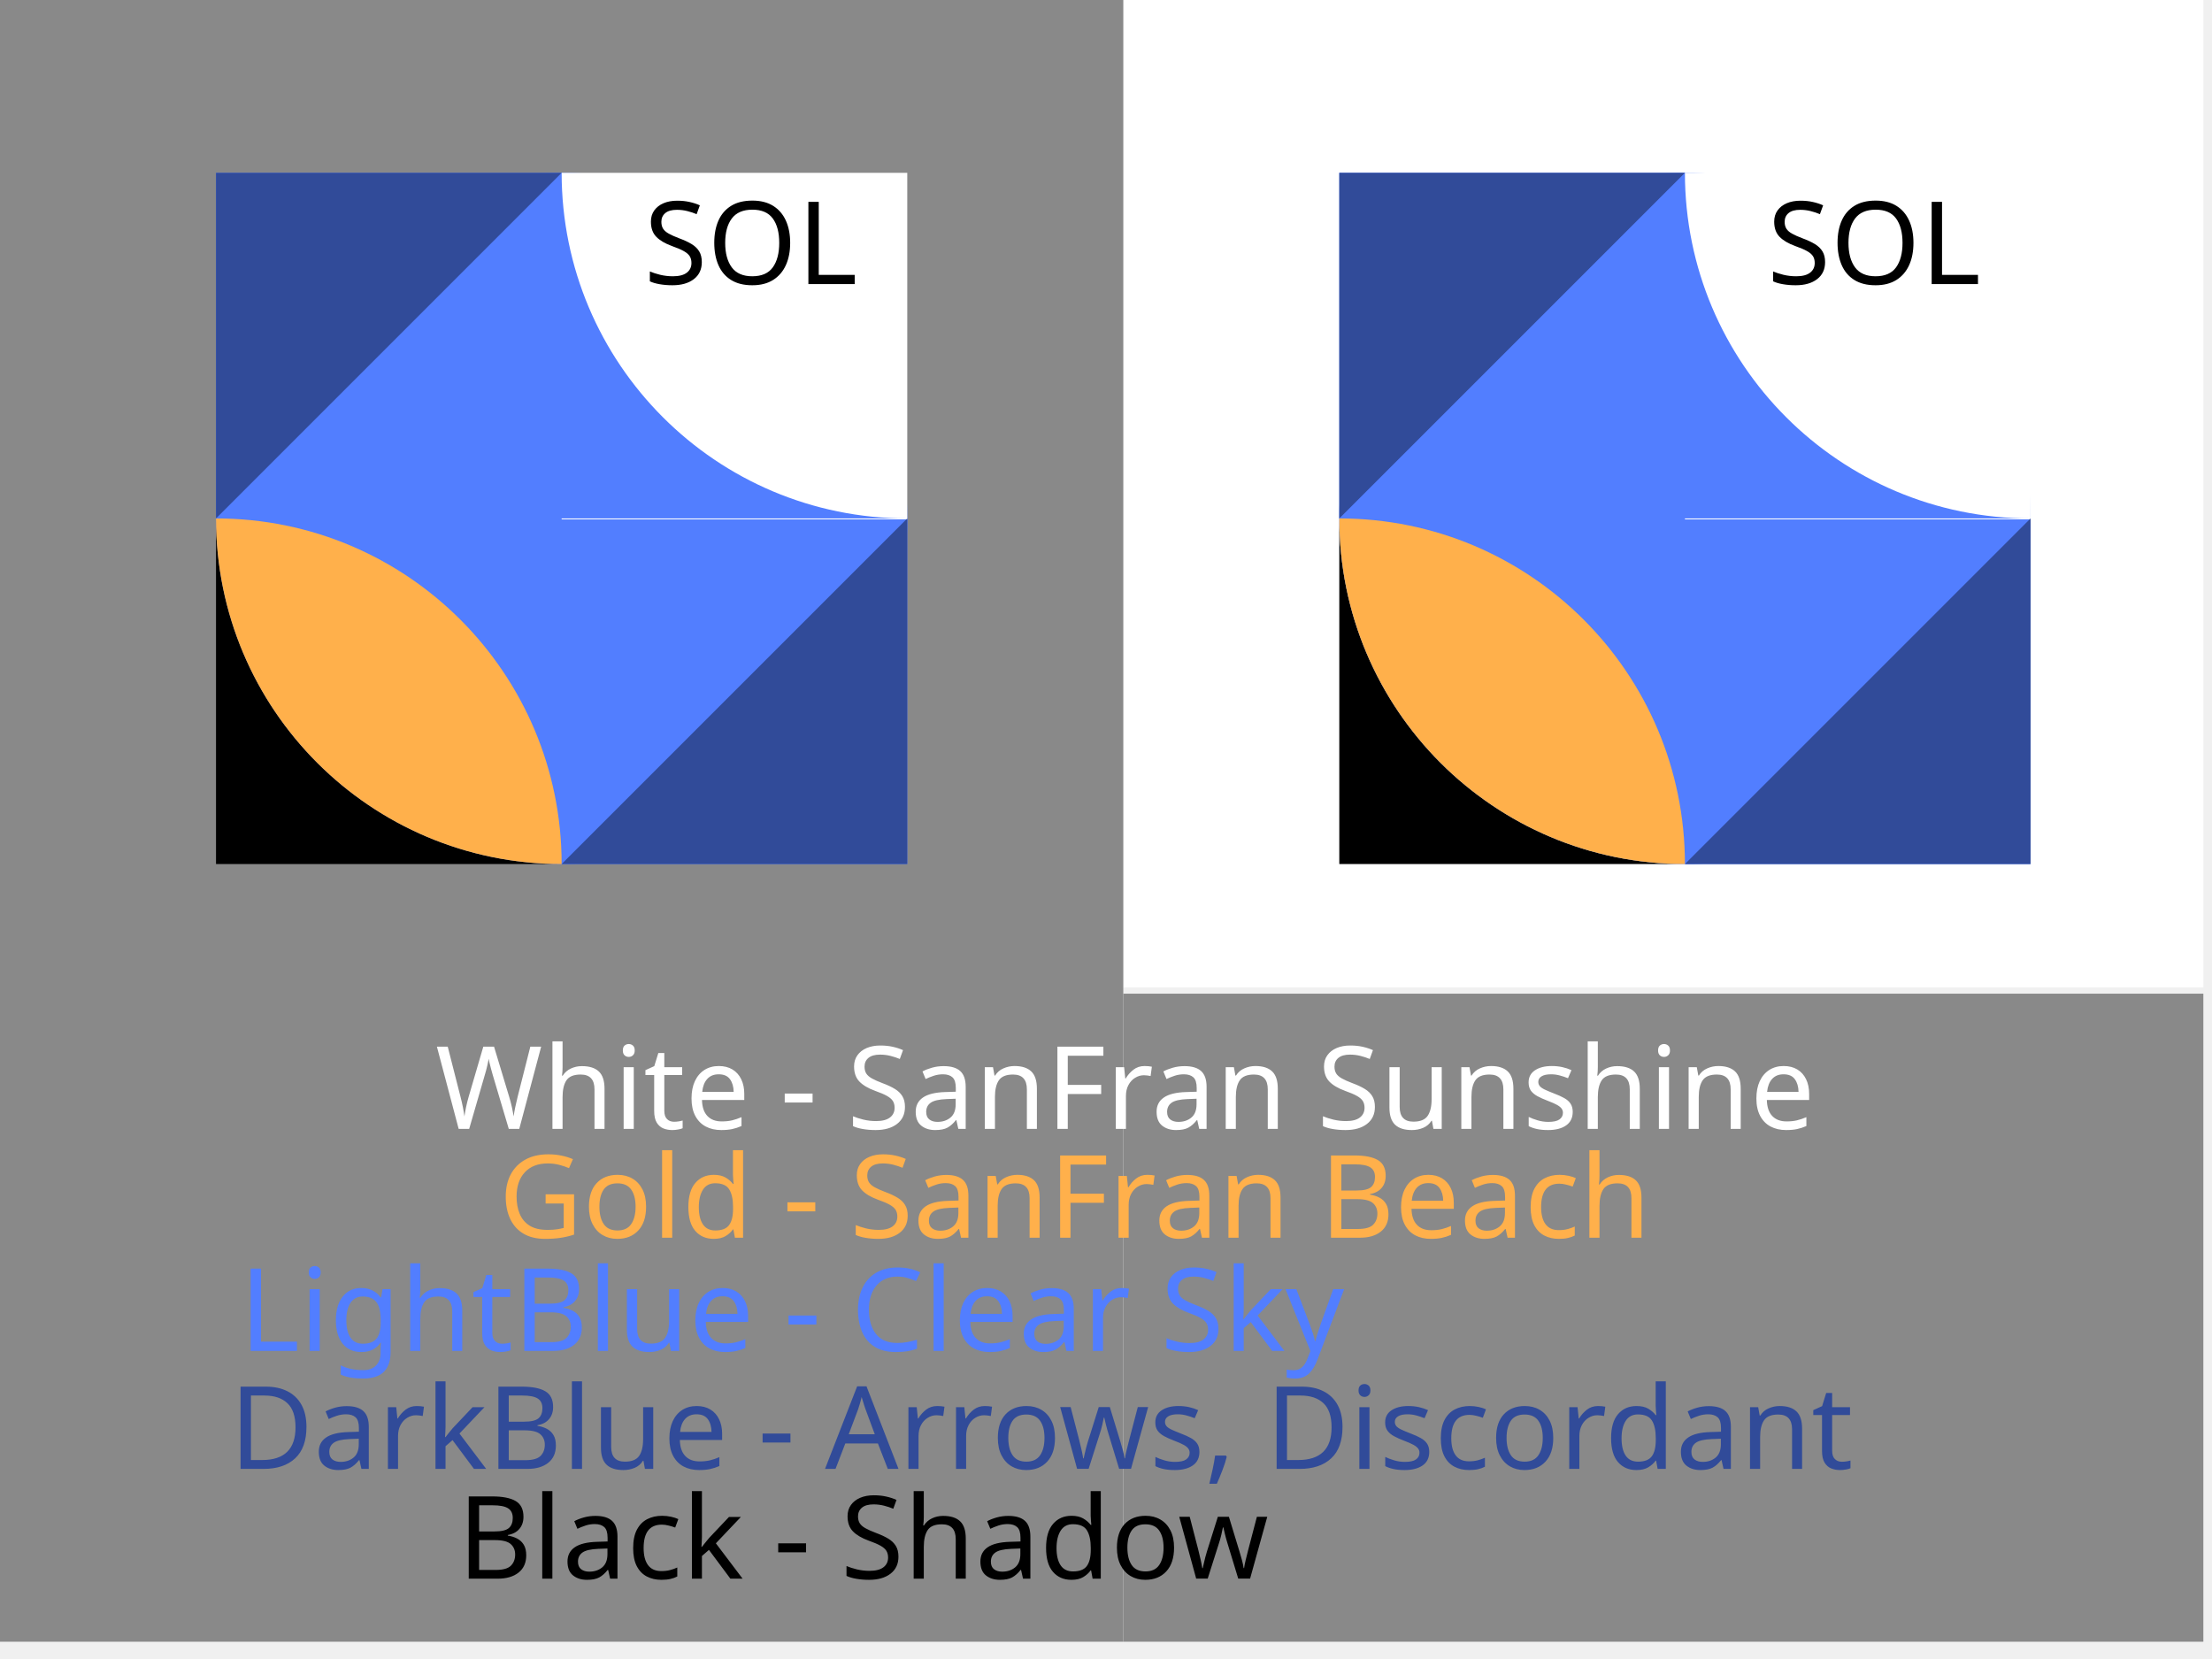
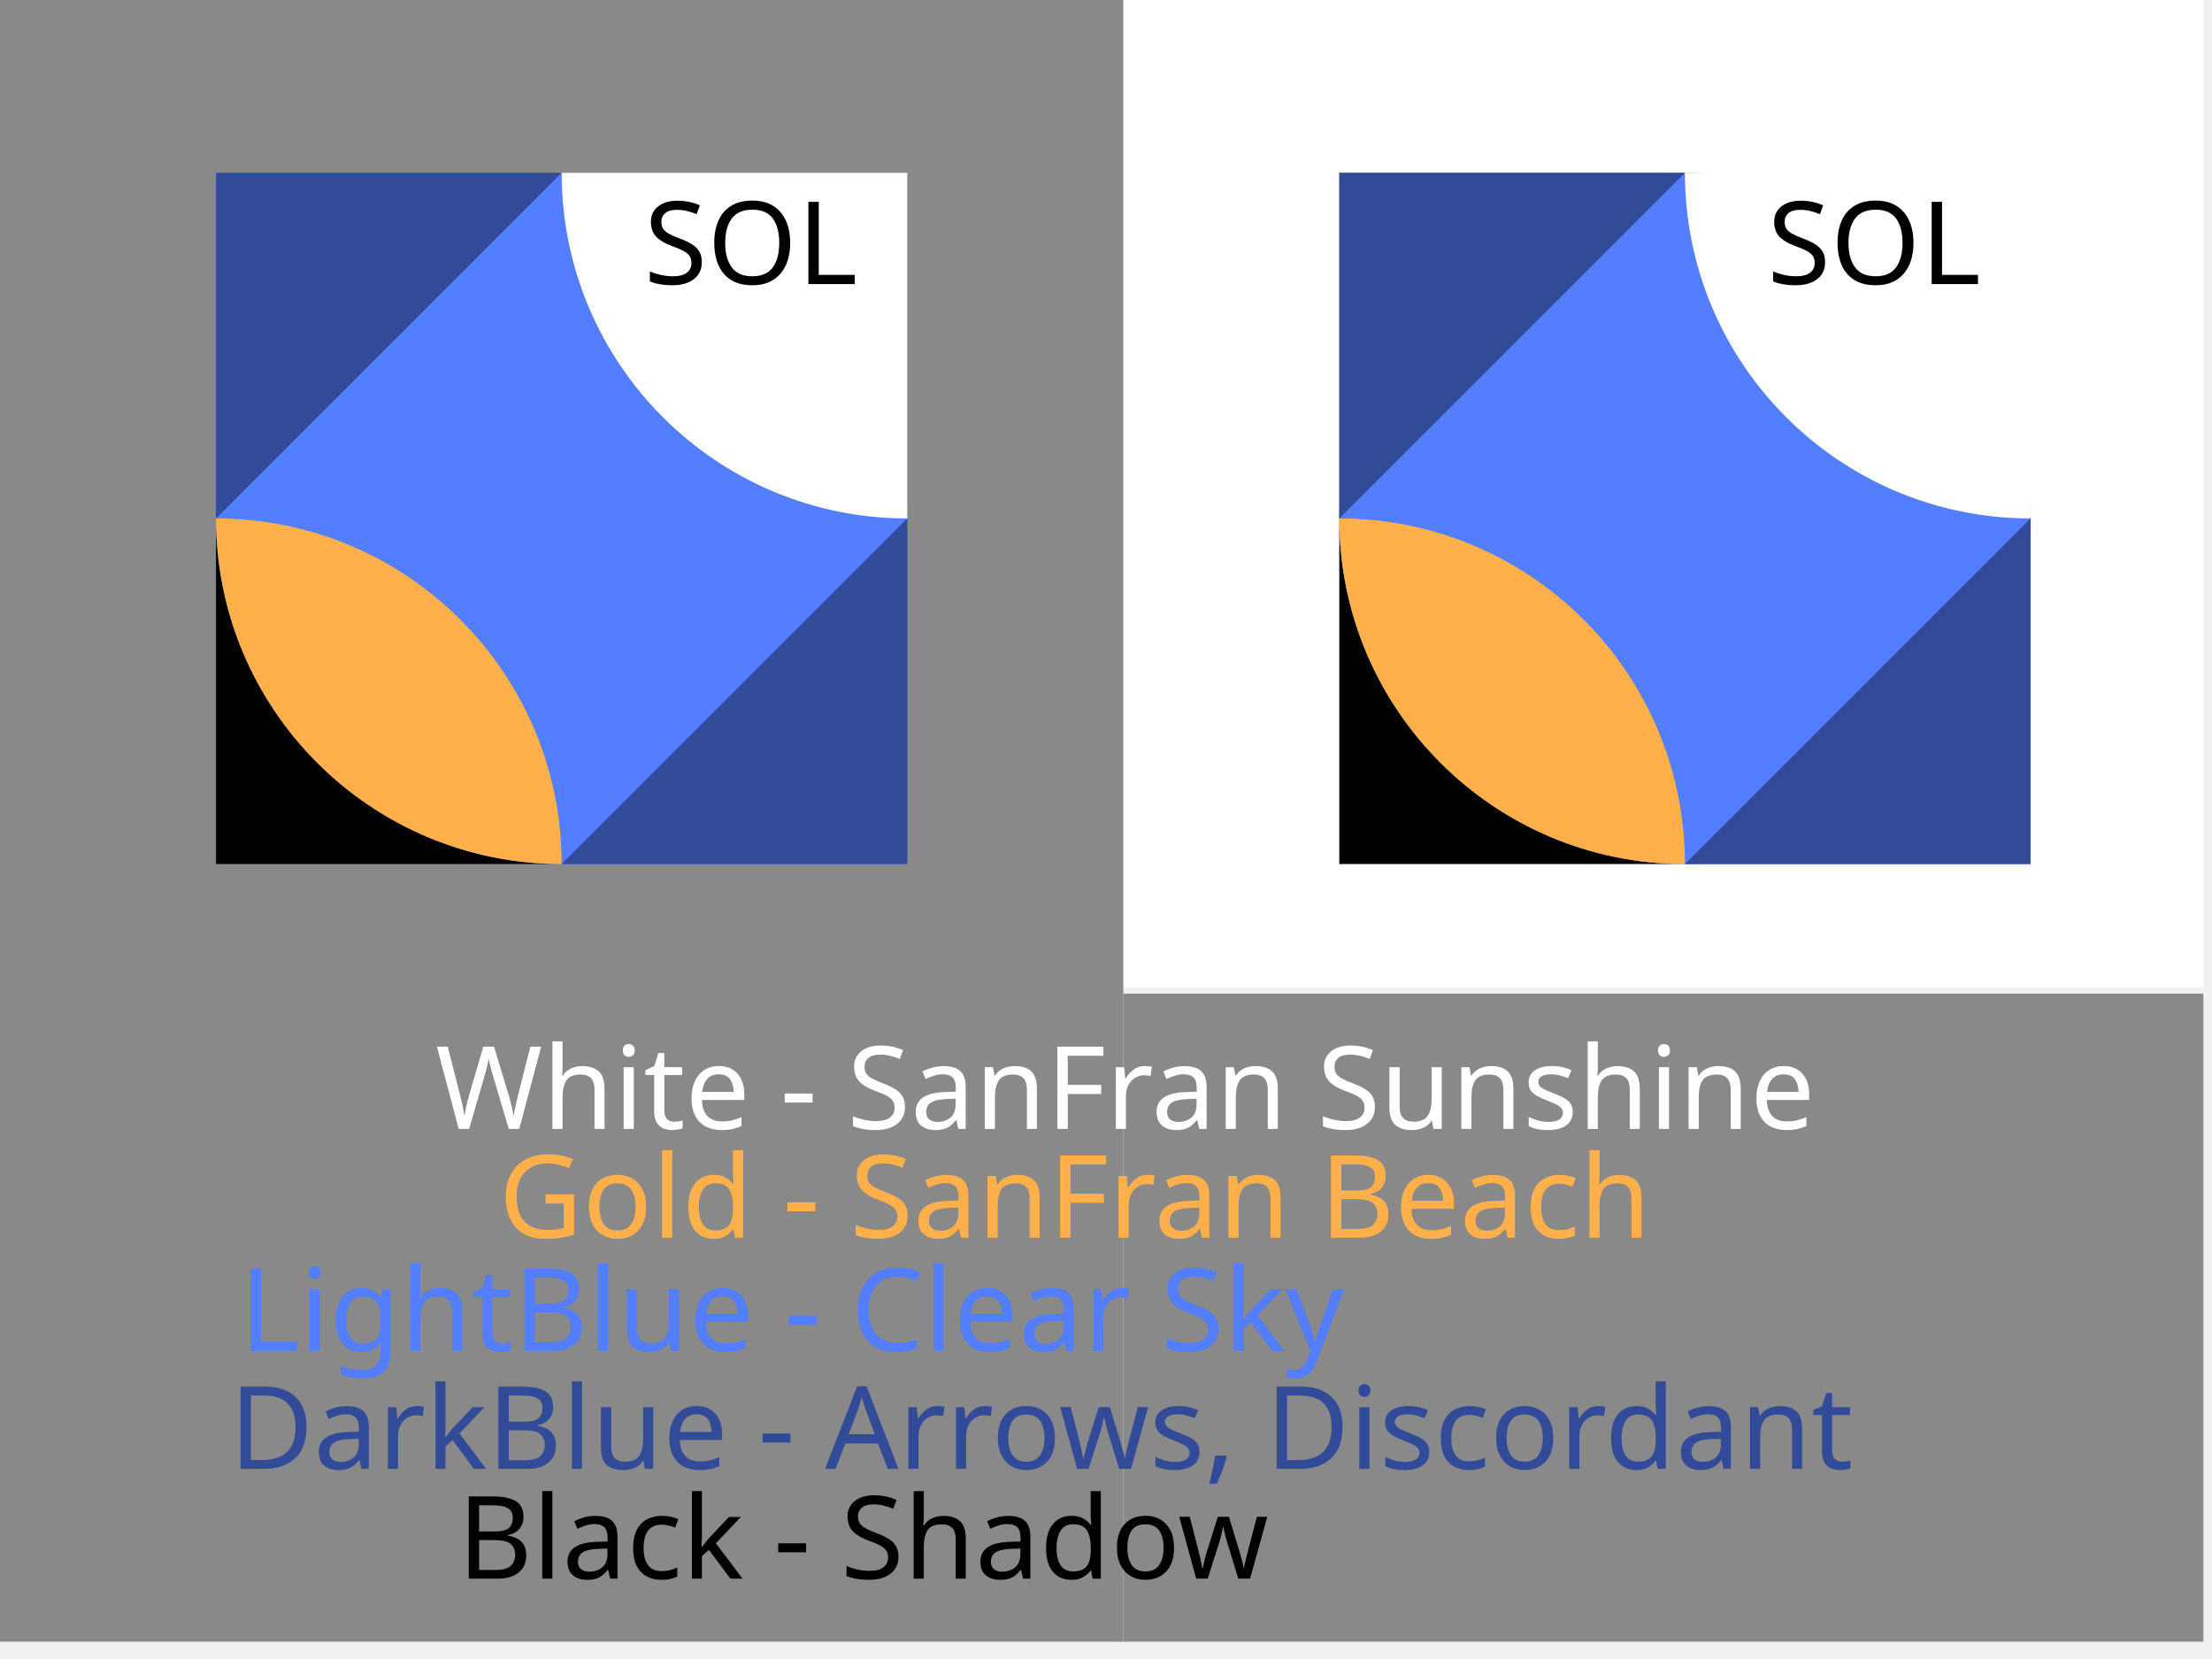
<svg xmlns="http://www.w3.org/2000/svg" width="1024" height="768" viewBox="0 0 1024 768" version="1.1" id="svg5">
  <defs id="defs2" />
  <g id="layer1">
    <rect style="fill:#ffffff;fill-opacity:1;fill-rule:evenodd;stroke:none;stroke-width:1.551;stroke-linejoin:round;paint-order:stroke markers fill" id="rect9558" width="500" height="457.118" x="520" y="0" />
    <rect style="fill:#898989;fill-opacity:1;fill-rule:evenodd;stroke:none;stroke-width:2;stroke-linejoin:round;paint-order:stroke markers fill" id="rect20010" width="500" height="300" x="520" y="460" />
    <rect style="fill:#898989;fill-opacity:1;fill-rule:evenodd;stroke:none;stroke-width:2.797;stroke-linejoin:round;paint-order:stroke markers fill" id="rect3362" width="520" height="760" x="1.1368684e-13" y="5.6843419e-14" />
    <circle style="fill:#527eff;fill-opacity:1;fill-rule:evenodd;stroke-width:2;stroke-linejoin:round;paint-order:stroke markers fill" id="path905" cx="260" cy="240" r="160" />
    <rect style="fill:#527eff;fill-opacity:1;fill-rule:evenodd;stroke:none;stroke-width:2;stroke-linejoin:round;paint-order:stroke markers fill" id="rect1395" width="160" height="160" x="100" y="80" />
    <rect style="fill:#527eff;fill-opacity:1;fill-rule:evenodd;stroke:none;stroke-width:2.066;stroke-linejoin:round;paint-order:stroke markers fill" id="rect1397" width="160" height="160" x="260" y="240" />
-     <path id="rect3012" style="fill:#ffffff;fill-opacity:1;fill-rule:evenodd;stroke:none;stroke-width:1.943;stroke-linejoin:round;paint-order:stroke markers fill" d="M 260,80 A 160,160 0 0 0 420,240 V 80 Z M 420,240 H 260 v 0.439 h 160 z" />
+     <path id="rect3012" style="fill:#ffffff;fill-opacity:1;fill-rule:evenodd;stroke:none;stroke-width:1.943;stroke-linejoin:round;paint-order:stroke markers fill" d="m 260,80 c 0,88.366 71.634,160 160,160 V 80 Z m 160,160 v 0 0 z" />
    <path id="rect1952-6" style="fill:#000000;fill-opacity:1;fill-rule:evenodd;stroke:none;stroke-width:2;stroke-linejoin:round;paint-order:stroke markers fill" d="M 100,240 V 400 H 260 A 160,160 0 0 1 100,240 Z" />
    <path id="rect7480" style="fill:#ffb04b;fill-opacity:1;fill-rule:evenodd;stroke:none;stroke-width:2;stroke-linejoin:round;paint-order:stroke markers fill" d="M 100,240 A 160,160 0 0 0 260,400 160,160 0 0 0 100,240 Z" />
    <text xml:space="preserve" style="font-size:53.333px;line-height:1.25;font-family:Futura-Bold;-inkscape-font-specification:Futura-Bold" x="298.12" y="131.52" id="text6374">
      <tspan id="tspan6372" x="298.12" y="131.52">SOL</tspan>
    </text>
    <path style="fill:#314b99;fill-opacity:1;stroke:none;stroke-width:1px;stroke-linecap:butt;stroke-linejoin:miter;stroke-opacity:1" d="M 100,240 260,80 H 100 Z" id="path8995" />
    <path style="fill:#314b99;fill-opacity:1;stroke:none;stroke-width:1px;stroke-linecap:butt;stroke-linejoin:miter;stroke-opacity:1" d="M 420,240 260,400 h 160 z" id="path8995-4" />
    <circle style="fill:#527eff;fill-opacity:1;fill-rule:evenodd;stroke-width:2;stroke-linejoin:round;paint-order:stroke markers fill" id="path905-8" cx="780" cy="240" r="160" />
    <rect style="fill:#527eff;fill-opacity:1;fill-rule:evenodd;stroke:none;stroke-width:2;stroke-linejoin:round;paint-order:stroke markers fill" id="rect1395-5" width="160" height="160" x="620" y="80" />
    <rect style="fill:#527eff;fill-opacity:1;fill-rule:evenodd;stroke:none;stroke-width:2.066;stroke-linejoin:round;paint-order:stroke markers fill" id="rect1397-8" width="160" height="160" x="780" y="240" />
-     <path id="rect3012-3" style="fill:#ffffff;fill-opacity:1;fill-rule:evenodd;stroke:none;stroke-width:1.943;stroke-linejoin:round;paint-order:stroke markers fill" d="M 780,80 A 160,160 0 0 0 940,240 V 80 Z M 940,240 H 780 v 0.439 h 160 z" />
+     <path id="rect3012-3" style="fill:#ffffff;fill-opacity:1;fill-rule:evenodd;stroke:none;stroke-width:1.943;stroke-linejoin:round;paint-order:stroke markers fill" d="m 780,80 c 0,88.366 71.634,160 160,160 V 80 Z m 160,160 v 0 0 z" />
    <path id="rect1952-6-6" style="fill:#000000;fill-opacity:1;fill-rule:evenodd;stroke:none;stroke-width:2;stroke-linejoin:round;paint-order:stroke markers fill" d="M 620,240 V 400 H 780 A 160,160 0 0 1 620,240 Z" />
    <path id="rect7480-5" style="fill:#ffb04b;fill-opacity:1;fill-rule:evenodd;stroke:none;stroke-width:2;stroke-linejoin:round;paint-order:stroke markers fill" d="M 620,240 A 160,160 0 0 0 780,400 160,160 0 0 0 620,240 Z" />
    <text xml:space="preserve" style="font-size:53.333px;line-height:1.25;font-family:Futura-Bold;-inkscape-font-specification:Futura-Bold" x="818.12" y="131.52" id="text6374-0">
      <tspan id="tspan6372-2" x="818.12" y="131.52">SOL</tspan>
    </text>
    <path style="fill:#314b99;fill-opacity:1;stroke:none;stroke-width:1px;stroke-linecap:butt;stroke-linejoin:miter;stroke-opacity:1" d="M 620,240 780,80 H 620 Z" id="path8995-0" />
    <path style="fill:#314b99;fill-opacity:1;stroke:none;stroke-width:1px;stroke-linecap:butt;stroke-linejoin:miter;stroke-opacity:1" d="M 940,240 780,400 h 160 z" id="path8995-4-2" />
    <text xml:space="preserve" style="font-size:53.333px;line-height:1.25;font-family:Futura-Bold;-inkscape-font-specification:Futura-Bold;fill:#ffffff;fill-opacity:1" x="201.613" y="522.608" id="text13242">
      <tspan id="tspan13240" x="201.613" y="522.608">White - SanFran Sunshine</tspan>
    </text>
    <text xml:space="preserve" style="font-size:53.333px;line-height:1.25;font-family:Futura-Bold;-inkscape-font-specification:Futura-Bold;fill:#ffb04b;fill-opacity:1" x="230.874" y="572.979" id="text32368">
      <tspan id="tspan32366" x="230.874" y="572.979">Gold - SanFran Beach</tspan>
    </text>
    <text xml:space="preserve" style="font-size:53.333px;line-height:1.25;font-family:Futura-Bold;-inkscape-font-specification:Futura-Bold;fill:#527eff;fill-opacity:1" x="110.848" y="625.368" id="text41443">
      <tspan id="tspan41441" x="110.848" y="625.368">LightBlue - Clear Sky</tspan>
    </text>
    <text xml:space="preserve" style="font-size:53.333px;line-height:1.25;font-family:Futura-Bold;-inkscape-font-specification:Futura-Bold;fill:#314b99;fill-opacity:1" x="106.196" y="680" id="text46496">
      <tspan id="tspan46494" x="106.196" y="680">DarkBlue - Arrows, Discordant</tspan>
    </text>
    <text xml:space="preserve" style="font-size:53.333px;line-height:1.25;font-family:Futura-Bold;-inkscape-font-specification:Futura-Bold" x="211.828" y="730.817" id="text48648">
      <tspan id="tspan48646" x="211.828" y="730.817">Black - Shadow</tspan>
    </text>
  </g>
</svg>
